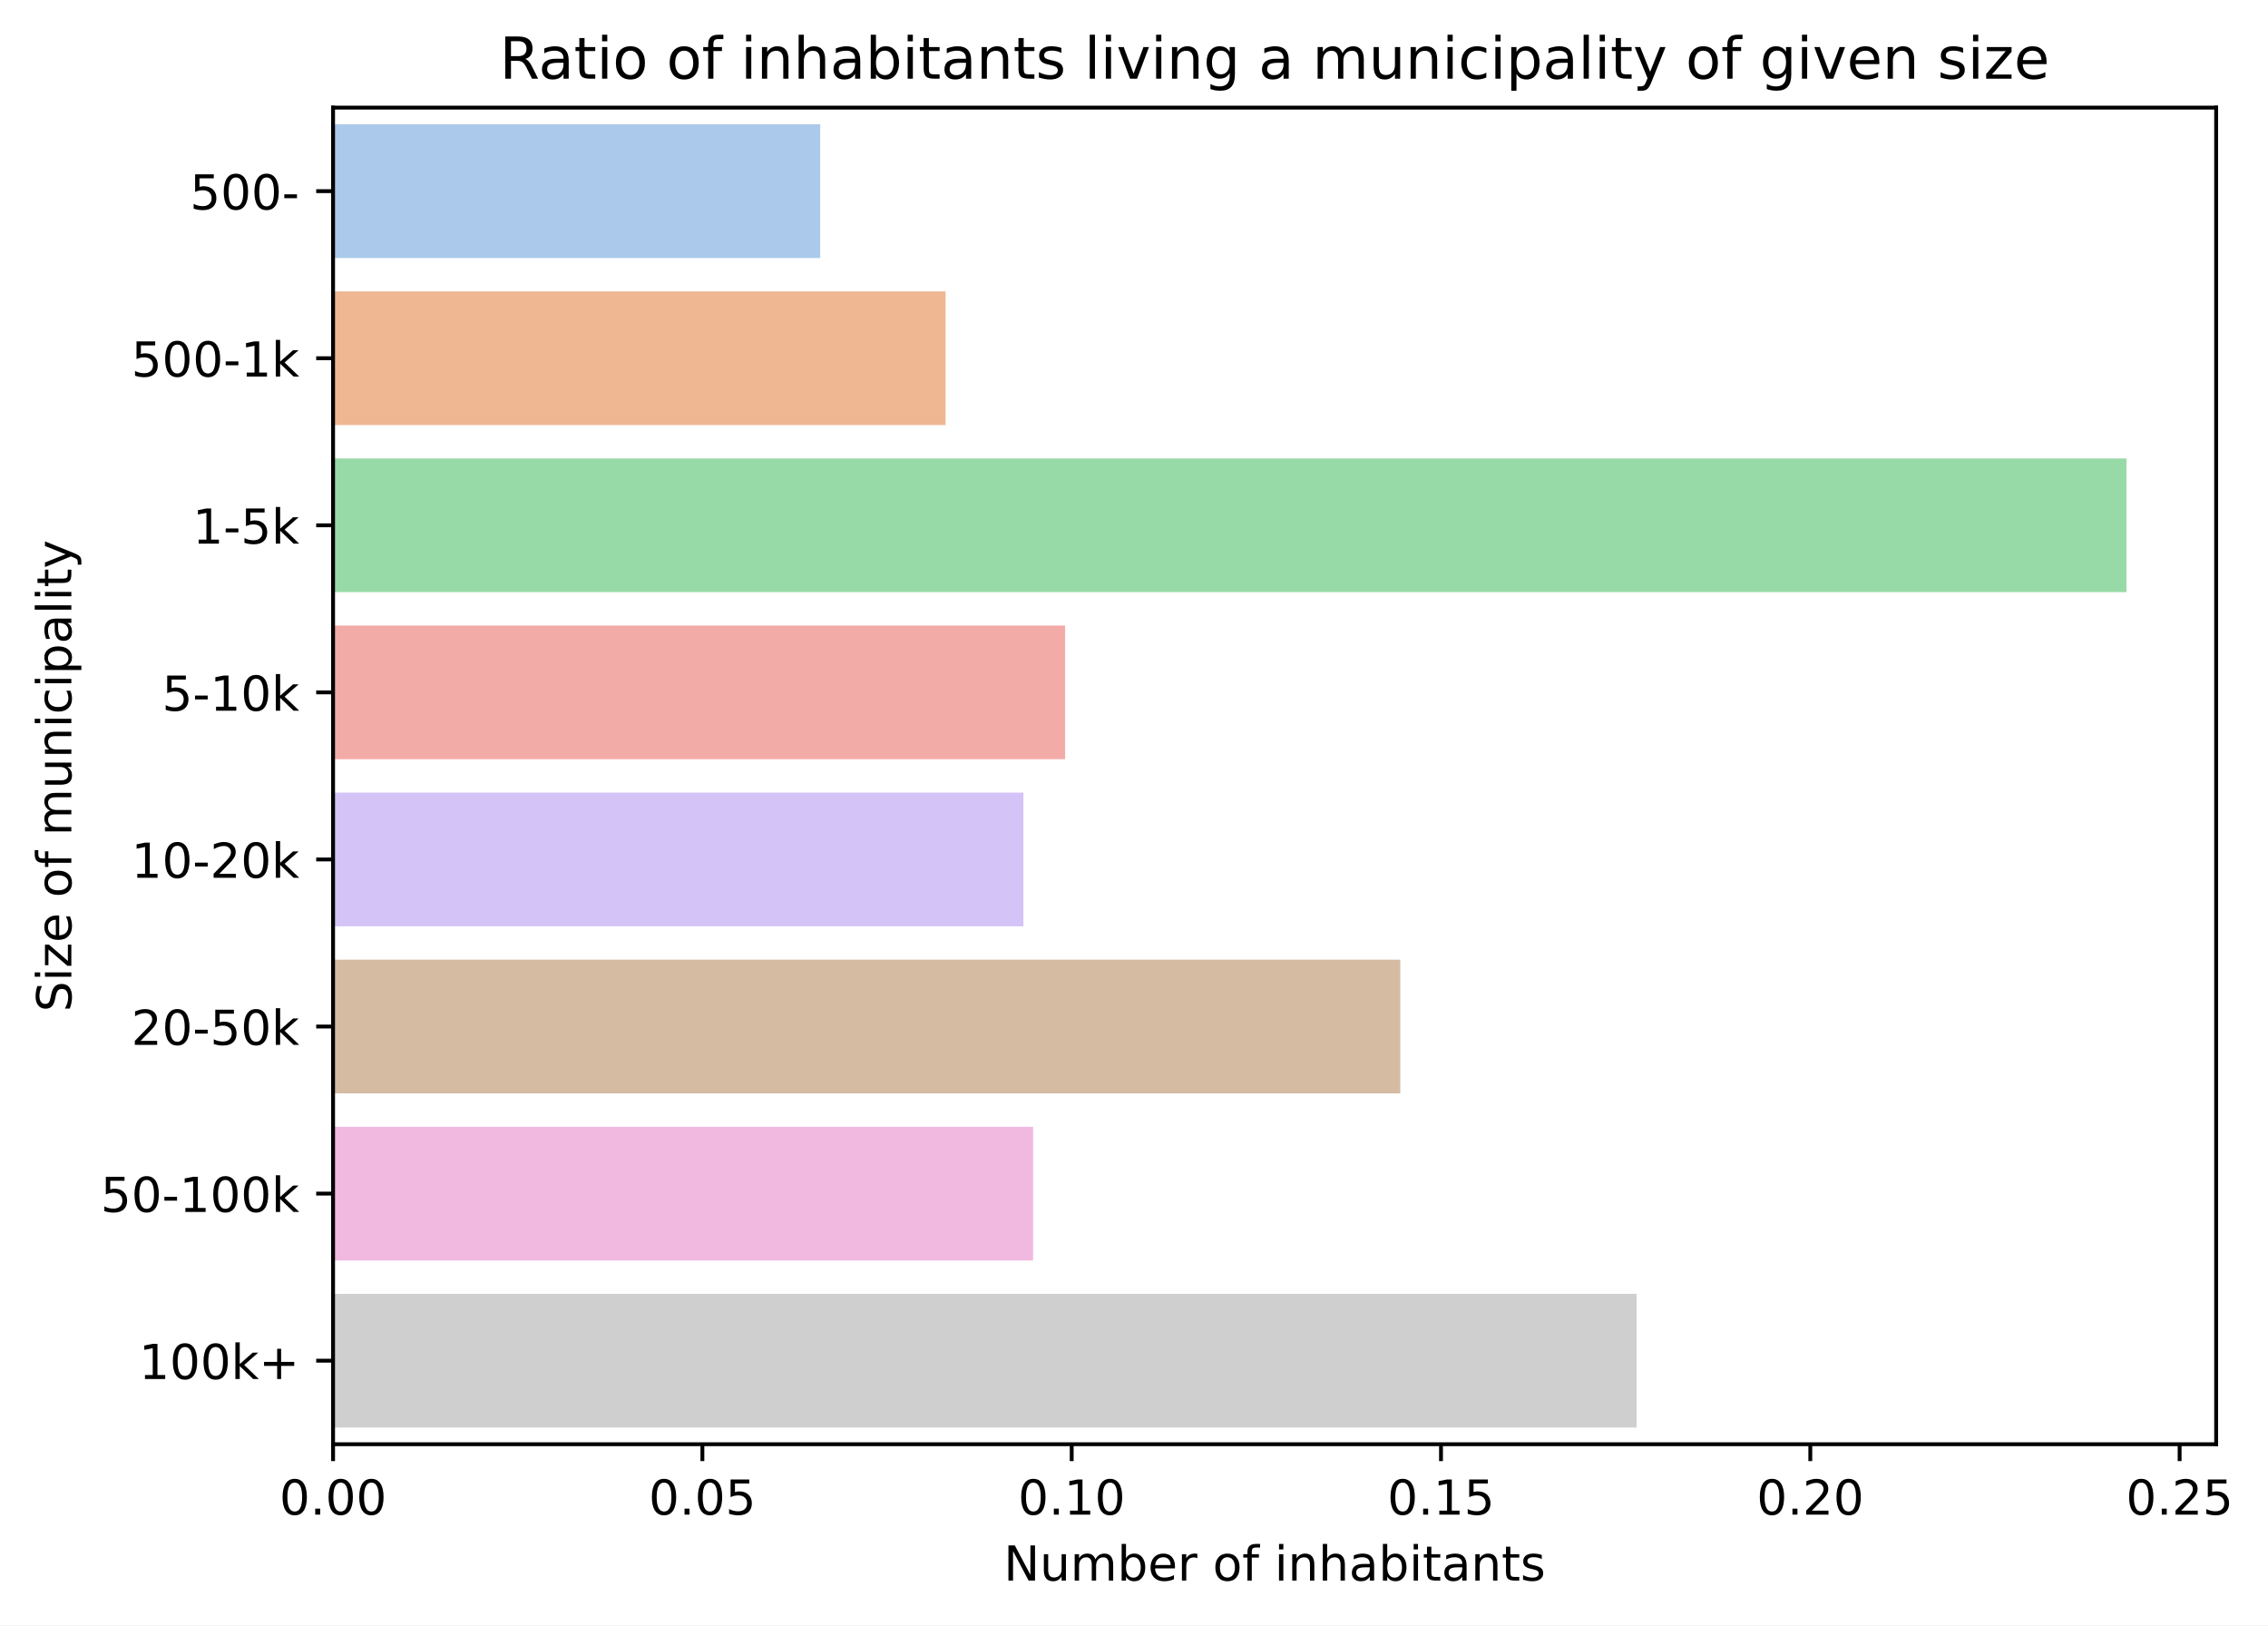
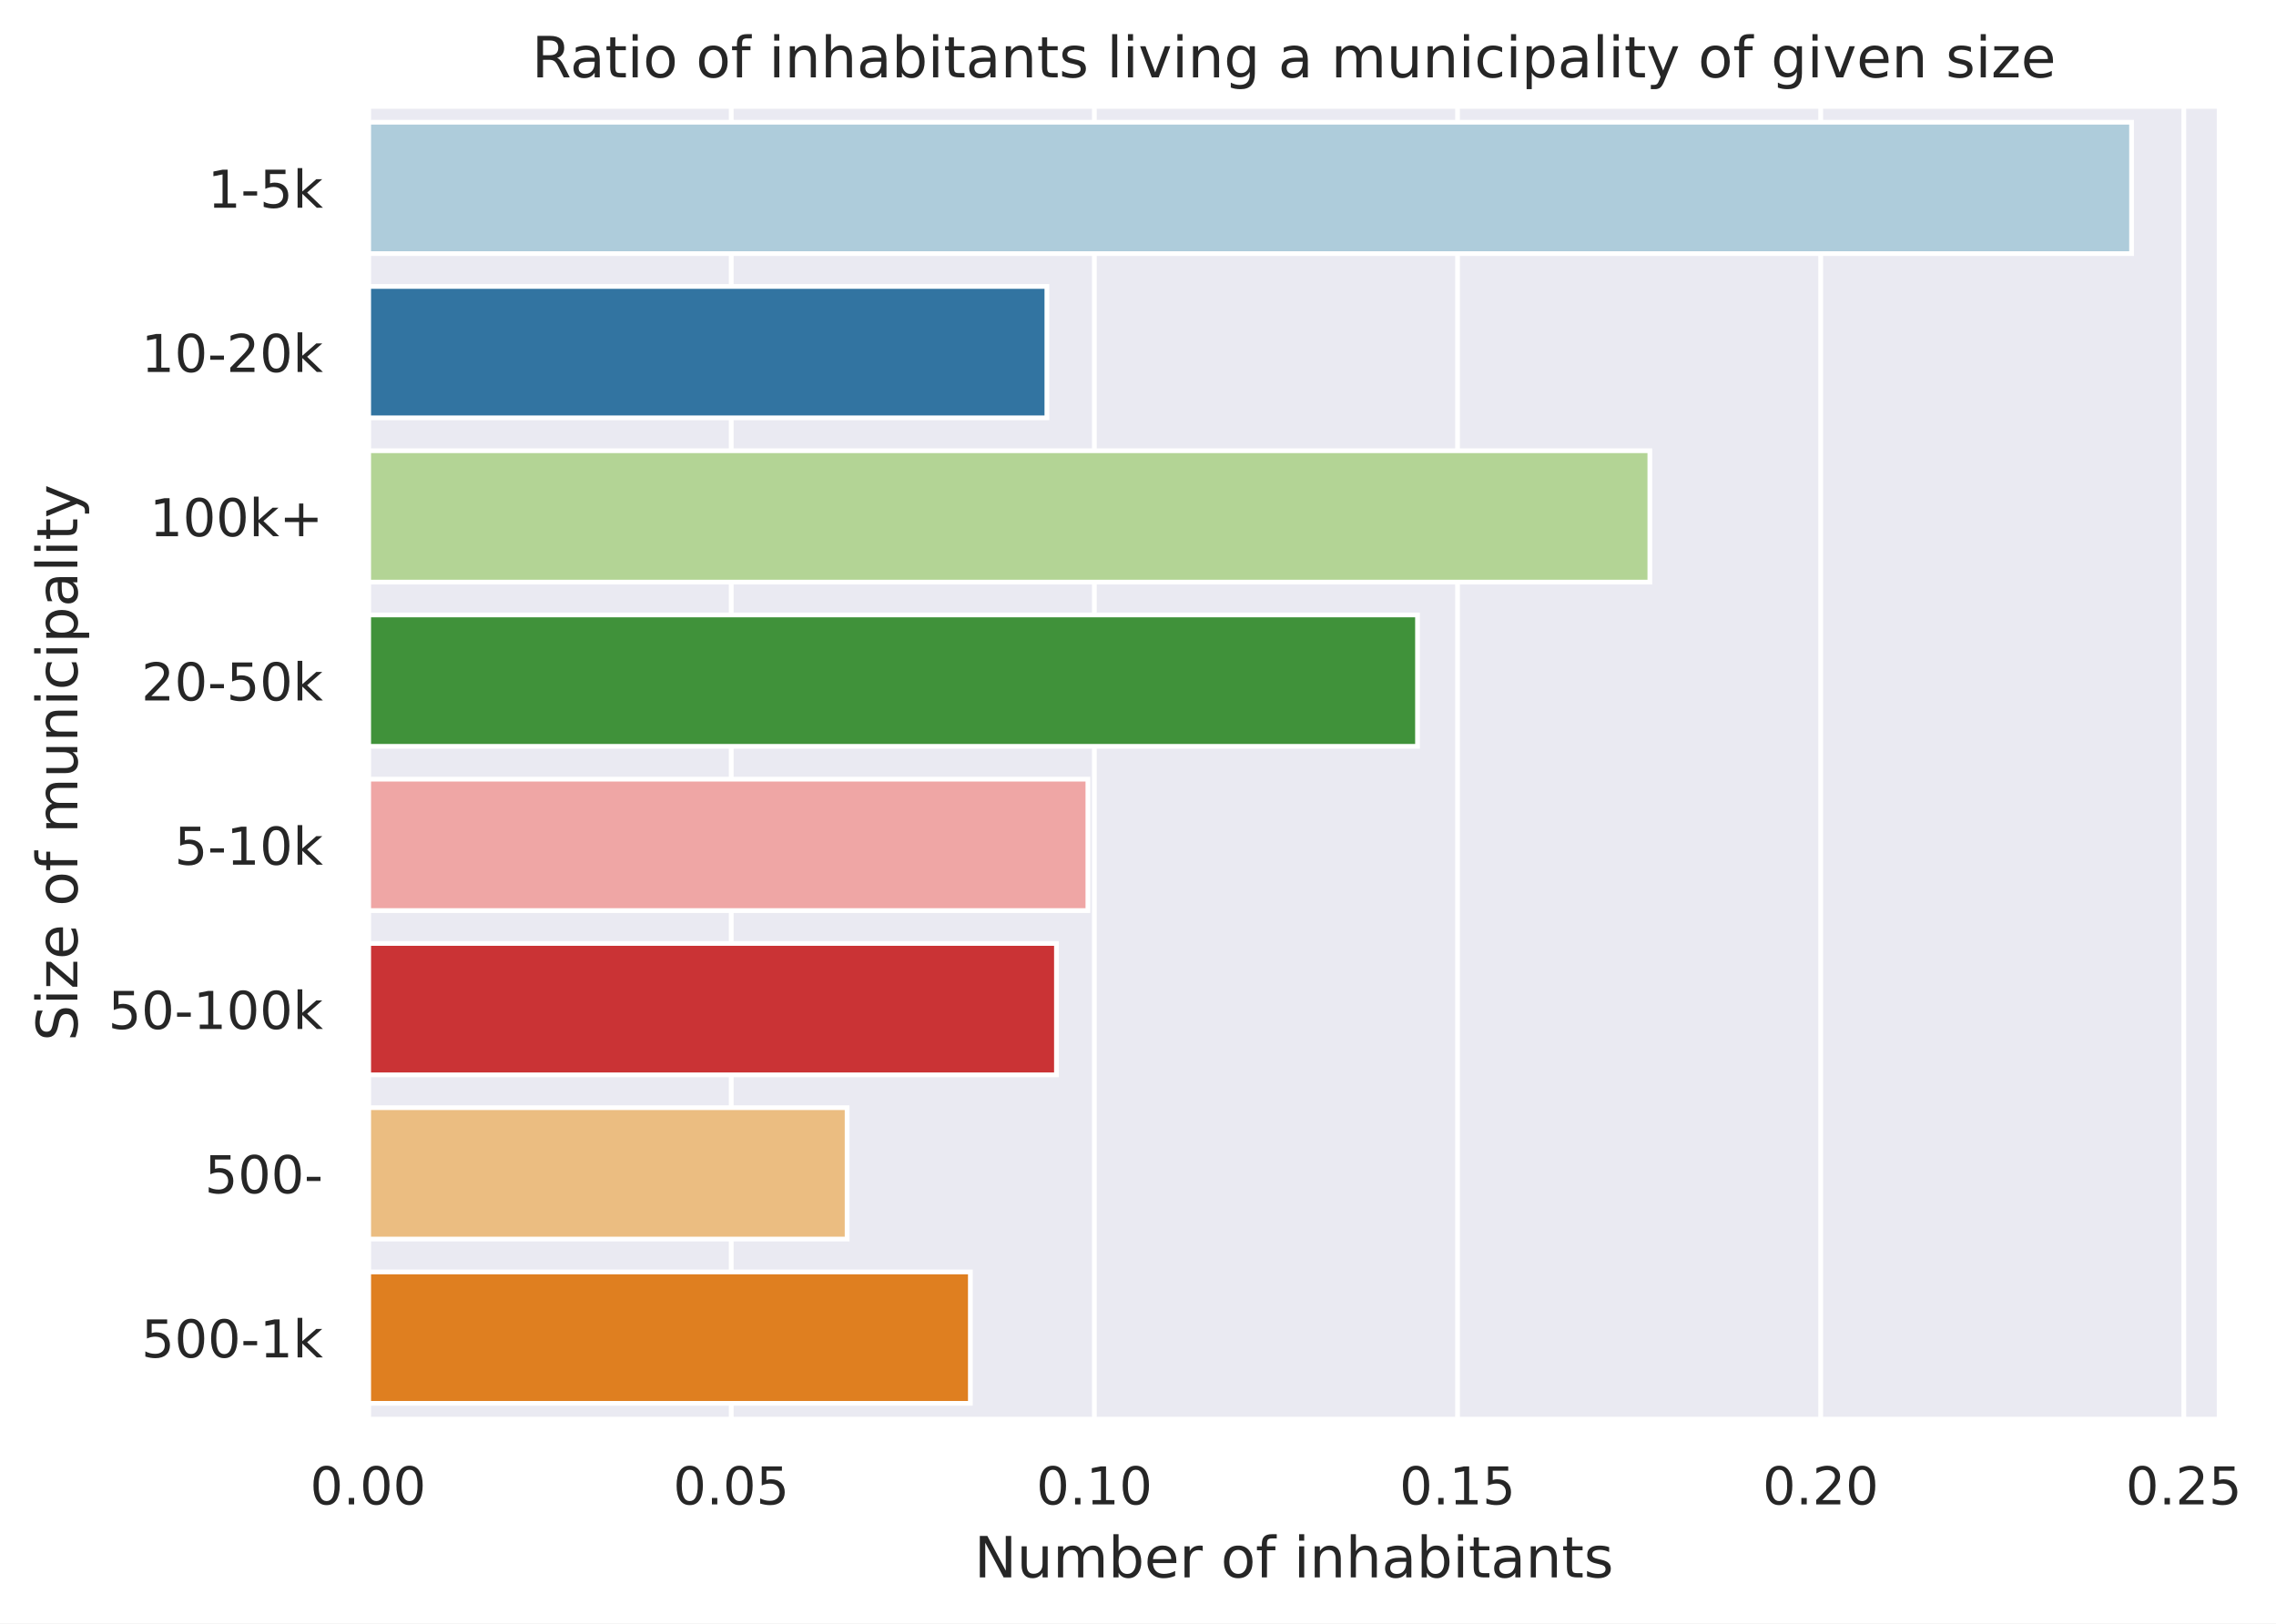
- <svg xmlns="http://www.w3.org/2000/svg" xmlns:xlink="http://www.w3.org/1999/xlink" width="470.445pt" height="337.074pt" viewBox="0 0 470.445 337.074" version="1.1">
+ <svg xmlns="http://www.w3.org/2000/svg" xmlns:xlink="http://www.w3.org/1999/xlink" width="480.115pt" height="342.478pt" viewBox="0 0 480.115 342.478" version="1.1">
  <defs>
    <style type="text/css">*{stroke-linejoin: round; stroke-linecap: butt}</style>
  </defs>
  <g id="figure_1">
    <g id="patch_1">
-       <path d="M 0 337.074  L 470.445 337.074  L 470.445 0  L 0 0  z " style="fill: #ffffff" />
+       <path d="M 0 342.478  L 480.115 342.478  L 480.115 0  L 0 0  z " style="fill: #ffffff" />
    </g>
    <g id="axes_1">
      <g id="patch_2">
-         <path d="M 69.089 299.518  L 459.689 299.518  L 459.689 22.318  L 69.089 22.318  z " style="fill: #ffffff" />
-       </g>
-       <g id="patch_3">
-         <path d="M 69.089 25.783  L 170.138 25.783  L 170.138 53.503  L 69.089 53.503  z " clip-path="url(#pec6d39f256)" style="fill: #abc9ea" />
-       </g>
-       <g id="patch_4">
-         <path d="M 69.089 60.433  L 196.137 60.433  L 196.137 88.153  L 69.089 88.153  z " clip-path="url(#pec6d39f256)" style="fill: #efb792" />
-       </g>
-       <g id="patch_5">
-         <path d="M 69.089 95.083  L 441.089 95.083  L 441.089 122.803  L 69.089 122.803  z " clip-path="url(#pec6d39f256)" style="fill: #98daa7" />
-       </g>
-       <g id="patch_6">
-         <path d="M 69.089 129.733  L 220.932 129.733  L 220.932 157.453  L 69.089 157.453  z " clip-path="url(#pec6d39f256)" style="fill: #f3aba8" />
-       </g>
-       <g id="patch_7">
-         <path d="M 69.089 164.383  L 212.278 164.383  L 212.278 192.103  L 69.089 192.103  z " clip-path="url(#pec6d39f256)" style="fill: #d3c3f7" />
-       </g>
-       <g id="patch_8">
-         <path d="M 69.089 199.033  L 290.462 199.033  L 290.462 226.753  L 69.089 226.753  z " clip-path="url(#pec6d39f256)" style="fill: #d6bba3" />
-       </g>
-       <g id="patch_9">
-         <path d="M 69.089 233.683  L 214.297 233.683  L 214.297 261.403  L 69.089 261.403  z " clip-path="url(#pec6d39f256)" style="fill: #f1b9e0" />
-       </g>
-       <g id="patch_10">
-         <path d="M 69.089 268.333  L 339.473 268.333  L 339.473 296.053  L 69.089 296.053  z " clip-path="url(#pec6d39f256)" style="fill: #cfcfcf" />
+         <path d="M 77.646 299.518  L 468.246 299.518  L 468.246 22.318  L 77.646 22.318  z " style="fill: #eaeaf2" />
      </g>
      <g id="matplotlib.axis_1">
        <g id="xtick_1">
          <g id="line2d_1">
-             <defs>
-               <path id="me63594d6c4" d="M 0 0  L 0 3.5  " style="stroke: #000000; stroke-width: 0.8" />
-             </defs>
-             <g>
-               <use xlink:href="#me63594d6c4" x="69.089" y="299.518" style="stroke: #000000; stroke-width: 0.8" />
-             </g>
+             <path d="M 77.646 299.518  L 77.646 22.318  " clip-path="url(#pcdf3e73964)" style="fill: none; stroke: #ffffff; stroke-linecap: round" />
          </g>
          <g id="text_1">
-             <g transform="translate(57.95625 314.1166)scale(0.1 -0.1)">
+             <g style="fill: #262626" transform="translate(65.39969 317.3764)scale(0.11 -0.11)">
              <defs>
                <path id="DejaVuSans-30" d="M 2034 4250  Q 1547 4250 1301 3770  Q 1056 3291 1056 2328  Q 1056 1369 1301 889  Q 1547 409 2034 409  Q 2525 409 2770 889  Q 3016 1369 3016 2328  Q 3016 3291 2770 3770  Q 2525 4250 2034 4250  z M 2034 4750  Q 2819 4750 3233 4129  Q 3647 3509 3647 2328  Q 3647 1150 3233 529  Q 2819 -91 2034 -91  Q 1250 -91 836 529  Q 422 1150 422 2328  Q 422 3509 836 4129  Q 1250 4750 2034 4750  z " transform="scale(0.015625)" />
                <path id="DejaVuSans-2e" d="M 684 794  L 1344 794  L 1344 0  L 684 0  L 684 794  z " transform="scale(0.015625)" />
              </defs>
              <use xlink:href="#DejaVuSans-30" />
              <use xlink:href="#DejaVuSans-2e" x="63.623" />
              <use xlink:href="#DejaVuSans-30" x="95.41" />
              <use xlink:href="#DejaVuSans-30" x="159.033" />
            </g>
          </g>
        </g>
        <g id="xtick_2">
          <g id="line2d_2">
-             <g>
-               <use xlink:href="#me63594d6c4" x="145.694" y="299.518" style="stroke: #000000; stroke-width: 0.8" />
-             </g>
+             <path d="M 154.25 299.518  L 154.25 22.318  " clip-path="url(#pcdf3e73964)" style="fill: none; stroke: #ffffff; stroke-linecap: round" />
          </g>
          <g id="text_2">
-             <g transform="translate(134.5609 314.1166)scale(0.1 -0.1)">
+             <g style="fill: #262626" transform="translate(142.0044 317.3764)scale(0.11 -0.11)">
              <defs>
                <path id="DejaVuSans-35" d="M 691 4666  L 3169 4666  L 3169 4134  L 1269 4134  L 1269 2991  Q 1406 3038 1543 3061  Q 1681 3084 1819 3084  Q 2600 3084 3056 2656  Q 3513 2228 3513 1497  Q 3513 744 3044 326  Q 2575 -91 1722 -91  Q 1428 -91 1123 -41  Q 819 9 494 109  L 494 744  Q 775 591 1075 516  Q 1375 441 1709 441  Q 2250 441 2565 725  Q 2881 1009 2881 1497  Q 2881 1984 2565 2268  Q 2250 2553 1709 2553  Q 1456 2553 1204 2497  Q 953 2441 691 2322  L 691 4666  z " transform="scale(0.015625)" />
              </defs>
              <use xlink:href="#DejaVuSans-30" />
              <use xlink:href="#DejaVuSans-2e" x="63.623" />
              <use xlink:href="#DejaVuSans-30" x="95.41" />
              <use xlink:href="#DejaVuSans-35" x="159.033" />
            </g>
          </g>
        </g>
        <g id="xtick_3">
          <g id="line2d_3">
-             <g>
-               <use xlink:href="#me63594d6c4" x="222.298" y="299.518" style="stroke: #000000; stroke-width: 0.8" />
-             </g>
+             <path d="M 230.855 299.518  L 230.855 22.318  " clip-path="url(#pcdf3e73964)" style="fill: none; stroke: #ffffff; stroke-linecap: round" />
          </g>
          <g id="text_3">
-             <g transform="translate(211.1656 314.1166)scale(0.1 -0.1)">
+             <g style="fill: #262626" transform="translate(218.6091 317.3764)scale(0.11 -0.11)">
              <defs>
                <path id="DejaVuSans-31" d="M 794 531  L 1825 531  L 1825 4091  L 703 3866  L 703 4441  L 1819 4666  L 2450 4666  L 2450 531  L 3481 531  L 3481 0  L 794 0  L 794 531  z " transform="scale(0.015625)" />
              </defs>
              <use xlink:href="#DejaVuSans-30" />
              <use xlink:href="#DejaVuSans-2e" x="63.623" />
              <use xlink:href="#DejaVuSans-31" x="95.41" />
              <use xlink:href="#DejaVuSans-30" x="159.033" />
            </g>
          </g>
        </g>
        <g id="xtick_4">
          <g id="line2d_4">
-             <g>
-               <use xlink:href="#me63594d6c4" x="298.903" y="299.518" style="stroke: #000000; stroke-width: 0.8" />
-             </g>
+             <path d="M 307.46 299.518  L 307.46 22.318  " clip-path="url(#pcdf3e73964)" style="fill: none; stroke: #ffffff; stroke-linecap: round" />
          </g>
          <g id="text_4">
-             <g transform="translate(287.7703 314.1166)scale(0.1 -0.1)">
+             <g style="fill: #262626" transform="translate(295.2137 317.3764)scale(0.11 -0.11)">
              <use xlink:href="#DejaVuSans-30" />
              <use xlink:href="#DejaVuSans-2e" x="63.623" />
              <use xlink:href="#DejaVuSans-31" x="95.41" />
              <use xlink:href="#DejaVuSans-35" x="159.033" />
            </g>
          </g>
        </g>
        <g id="xtick_5">
          <g id="line2d_5">
-             <g>
-               <use xlink:href="#me63594d6c4" x="375.508" y="299.518" style="stroke: #000000; stroke-width: 0.8" />
-             </g>
+             <path d="M 384.065 299.518  L 384.065 22.318  " clip-path="url(#pcdf3e73964)" style="fill: none; stroke: #ffffff; stroke-linecap: round" />
          </g>
          <g id="text_5">
-             <g transform="translate(364.375 314.1166)scale(0.1 -0.1)">
+             <g style="fill: #262626" transform="translate(371.8184 317.3764)scale(0.11 -0.11)">
              <defs>
                <path id="DejaVuSans-32" d="M 1228 531  L 3431 531  L 3431 0  L 469 0  L 469 531  Q 828 903 1448 1529  Q 2069 2156 2228 2338  Q 2531 2678 2651 2914  Q 2772 3150 2772 3378  Q 2772 3750 2511 3984  Q 2250 4219 1831 4219  Q 1534 4219 1204 4116  Q 875 4013 500 3803  L 500 4441  Q 881 4594 1212 4672  Q 1544 4750 1819 4750  Q 2544 4750 2975 4387  Q 3406 4025 3406 3419  Q 3406 3131 3298 2873  Q 3191 2616 2906 2266  Q 2828 2175 2409 1742  Q 1991 1309 1228 531  z " transform="scale(0.015625)" />
              </defs>
              <use xlink:href="#DejaVuSans-30" />
              <use xlink:href="#DejaVuSans-2e" x="63.623" />
              <use xlink:href="#DejaVuSans-32" x="95.41" />
              <use xlink:href="#DejaVuSans-30" x="159.033" />
            </g>
          </g>
        </g>
        <g id="xtick_6">
          <g id="line2d_6">
-             <g>
-               <use xlink:href="#me63594d6c4" x="452.112" y="299.518" style="stroke: #000000; stroke-width: 0.8" />
-             </g>
+             <path d="M 460.669 299.518  L 460.669 22.318  " clip-path="url(#pcdf3e73964)" style="fill: none; stroke: #ffffff; stroke-linecap: round" />
          </g>
          <g id="text_6">
-             <g transform="translate(440.9797 314.1166)scale(0.1 -0.1)">
+             <g style="fill: #262626" transform="translate(448.4231 317.3764)scale(0.11 -0.11)">
              <use xlink:href="#DejaVuSans-30" />
              <use xlink:href="#DejaVuSans-2e" x="63.623" />
              <use xlink:href="#DejaVuSans-32" x="95.41" />
              <use xlink:href="#DejaVuSans-35" x="159.033" />
            </g>
          </g>
        </g>
        <g id="text_7">
-           <g transform="translate(208.1937 327.7947)scale(0.1 -0.1)">
+           <g style="fill: #262626" transform="translate(205.5114 332.7822)scale(0.12 -0.12)">
            <defs>
              <path id="DejaVuSans-4e" d="M 628 4666  L 1478 4666  L 3547 763  L 3547 4666  L 4159 4666  L 4159 0  L 3309 0  L 1241 3903  L 1241 0  L 628 0  L 628 4666  z " transform="scale(0.015625)" />
              <path id="DejaVuSans-75" d="M 544 1381  L 544 3500  L 1119 3500  L 1119 1403  Q 1119 906 1312 657  Q 1506 409 1894 409  Q 2359 409 2629 706  Q 2900 1003 2900 1516  L 2900 3500  L 3475 3500  L 3475 0  L 2900 0  L 2900 538  Q 2691 219 2414 64  Q 2138 -91 1772 -91  Q 1169 -91 856 284  Q 544 659 544 1381  z M 1991 3584  L 1991 3584  z " transform="scale(0.015625)" />
              <path id="DejaVuSans-6d" d="M 3328 2828  Q 3544 3216 3844 3400  Q 4144 3584 4550 3584  Q 5097 3584 5394 3201  Q 5691 2819 5691 2113  L 5691 0  L 5113 0  L 5113 2094  Q 5113 2597 4934 2840  Q 4756 3084 4391 3084  Q 3944 3084 3684 2787  Q 3425 2491 3425 1978  L 3425 0  L 2847 0  L 2847 2094  Q 2847 2600 2669 2842  Q 2491 3084 2119 3084  Q 1678 3084 1418 2786  Q 1159 2488 1159 1978  L 1159 0  L 581 0  L 581 3500  L 1159 3500  L 1159 2956  Q 1356 3278 1631 3431  Q 1906 3584 2284 3584  Q 2666 3584 2933 3390  Q 3200 3197 3328 2828  z " transform="scale(0.015625)" />
              <path id="DejaVuSans-62" d="M 3116 1747  Q 3116 2381 2855 2742  Q 2594 3103 2138 3103  Q 1681 3103 1420 2742  Q 1159 2381 1159 1747  Q 1159 1113 1420 752  Q 1681 391 2138 391  Q 2594 391 2855 752  Q 3116 1113 3116 1747  z M 1159 2969  Q 1341 3281 1617 3432  Q 1894 3584 2278 3584  Q 2916 3584 3314 3078  Q 3713 2572 3713 1747  Q 3713 922 3314 415  Q 2916 -91 2278 -91  Q 1894 -91 1617 61  Q 1341 213 1159 525  L 1159 0  L 581 0  L 581 4863  L 1159 4863  L 1159 2969  z " transform="scale(0.015625)" />
              <path id="DejaVuSans-65" d="M 3597 1894  L 3597 1613  L 953 1613  Q 991 1019 1311 708  Q 1631 397 2203 397  Q 2534 397 2845 478  Q 3156 559 3463 722  L 3463 178  Q 3153 47 2828 -22  Q 2503 -91 2169 -91  Q 1331 -91 842 396  Q 353 884 353 1716  Q 353 2575 817 3079  Q 1281 3584 2069 3584  Q 2775 3584 3186 3129  Q 3597 2675 3597 1894  z M 3022 2063  Q 3016 2534 2758 2815  Q 2500 3097 2075 3097  Q 1594 3097 1305 2825  Q 1016 2553 972 2059  L 3022 2063  z " transform="scale(0.015625)" />
              <path id="DejaVuSans-72" d="M 2631 2963  Q 2534 3019 2420 3045  Q 2306 3072 2169 3072  Q 1681 3072 1420 2755  Q 1159 2438 1159 1844  L 1159 0  L 581 0  L 581 3500  L 1159 3500  L 1159 2956  Q 1341 3275 1631 3429  Q 1922 3584 2338 3584  Q 2397 3584 2469 3576  Q 2541 3569 2628 3553  L 2631 2963  z " transform="scale(0.015625)" />
              <path id="DejaVuSans-20" transform="scale(0.015625)" />
              <path id="DejaVuSans-6f" d="M 1959 3097  Q 1497 3097 1228 2736  Q 959 2375 959 1747  Q 959 1119 1226 758  Q 1494 397 1959 397  Q 2419 397 2687 759  Q 2956 1122 2956 1747  Q 2956 2369 2687 2733  Q 2419 3097 1959 3097  z M 1959 3584  Q 2709 3584 3137 3096  Q 3566 2609 3566 1747  Q 3566 888 3137 398  Q 2709 -91 1959 -91  Q 1206 -91 779 398  Q 353 888 353 1747  Q 353 2609 779 3096  Q 1206 3584 1959 3584  z " transform="scale(0.015625)" />
              <path id="DejaVuSans-66" d="M 2375 4863  L 2375 4384  L 1825 4384  Q 1516 4384 1395 4259  Q 1275 4134 1275 3809  L 1275 3500  L 2222 3500  L 2222 3053  L 1275 3053  L 1275 0  L 697 0  L 697 3053  L 147 3053  L 147 3500  L 697 3500  L 697 3744  Q 697 4328 969 4595  Q 1241 4863 1831 4863  L 2375 4863  z " transform="scale(0.015625)" />
              <path id="DejaVuSans-69" d="M 603 3500  L 1178 3500  L 1178 0  L 603 0  L 603 3500  z M 603 4863  L 1178 4863  L 1178 4134  L 603 4134  L 603 4863  z " transform="scale(0.015625)" />
              <path id="DejaVuSans-6e" d="M 3513 2113  L 3513 0  L 2938 0  L 2938 2094  Q 2938 2591 2744 2837  Q 2550 3084 2163 3084  Q 1697 3084 1428 2787  Q 1159 2491 1159 1978  L 1159 0  L 581 0  L 581 3500  L 1159 3500  L 1159 2956  Q 1366 3272 1645 3428  Q 1925 3584 2291 3584  Q 2894 3584 3203 3211  Q 3513 2838 3513 2113  z " transform="scale(0.015625)" />
              <path id="DejaVuSans-68" d="M 3513 2113  L 3513 0  L 2938 0  L 2938 2094  Q 2938 2591 2744 2837  Q 2550 3084 2163 3084  Q 1697 3084 1428 2787  Q 1159 2491 1159 1978  L 1159 0  L 581 0  L 581 4863  L 1159 4863  L 1159 2956  Q 1366 3272 1645 3428  Q 1925 3584 2291 3584  Q 2894 3584 3203 3211  Q 3513 2838 3513 2113  z " transform="scale(0.015625)" />
              <path id="DejaVuSans-61" d="M 2194 1759  Q 1497 1759 1228 1600  Q 959 1441 959 1056  Q 959 750 1161 570  Q 1363 391 1709 391  Q 2188 391 2477 730  Q 2766 1069 2766 1631  L 2766 1759  L 2194 1759  z M 3341 1997  L 3341 0  L 2766 0  L 2766 531  Q 2569 213 2275 61  Q 1981 -91 1556 -91  Q 1019 -91 701 211  Q 384 513 384 1019  Q 384 1609 779 1909  Q 1175 2209 1959 2209  L 2766 2209  L 2766 2266  Q 2766 2663 2505 2880  Q 2244 3097 1772 3097  Q 1472 3097 1187 3025  Q 903 2953 641 2809  L 641 3341  Q 956 3463 1253 3523  Q 1550 3584 1831 3584  Q 2591 3584 2966 3190  Q 3341 2797 3341 1997  z " transform="scale(0.015625)" />
              <path id="DejaVuSans-74" d="M 1172 4494  L 1172 3500  L 2356 3500  L 2356 3053  L 1172 3053  L 1172 1153  Q 1172 725 1289 603  Q 1406 481 1766 481  L 2356 481  L 2356 0  L 1766 0  Q 1100 0 847 248  Q 594 497 594 1153  L 594 3053  L 172 3053  L 172 3500  L 594 3500  L 594 4494  L 1172 4494  z " transform="scale(0.015625)" />
              <path id="DejaVuSans-73" d="M 2834 3397  L 2834 2853  Q 2591 2978 2328 3040  Q 2066 3103 1784 3103  Q 1356 3103 1142 2972  Q 928 2841 928 2578  Q 928 2378 1081 2264  Q 1234 2150 1697 2047  L 1894 2003  Q 2506 1872 2764 1633  Q 3022 1394 3022 966  Q 3022 478 2636 193  Q 2250 -91 1575 -91  Q 1294 -91 989 -36  Q 684 19 347 128  L 347 722  Q 666 556 975 473  Q 1284 391 1588 391  Q 1994 391 2212 530  Q 2431 669 2431 922  Q 2431 1156 2273 1281  Q 2116 1406 1581 1522  L 1381 1569  Q 847 1681 609 1914  Q 372 2147 372 2553  Q 372 3047 722 3315  Q 1072 3584 1716 3584  Q 2034 3584 2315 3537  Q 2597 3491 2834 3397  z " transform="scale(0.015625)" />
            </defs>
            <use xlink:href="#DejaVuSans-4e" />
            <use xlink:href="#DejaVuSans-75" x="74.805" />
            <use xlink:href="#DejaVuSans-6d" x="138.184" />
            <use xlink:href="#DejaVuSans-62" x="235.596" />
            <use xlink:href="#DejaVuSans-65" x="299.072" />
            <use xlink:href="#DejaVuSans-72" x="360.596" />
            <use xlink:href="#DejaVuSans-20" x="401.709" />
            <use xlink:href="#DejaVuSans-6f" x="433.496" />
            <use xlink:href="#DejaVuSans-66" x="494.678" />
            <use xlink:href="#DejaVuSans-20" x="529.883" />
            <use xlink:href="#DejaVuSans-69" x="561.67" />
            <use xlink:href="#DejaVuSans-6e" x="589.453" />
            <use xlink:href="#DejaVuSans-68" x="652.832" />
            <use xlink:href="#DejaVuSans-61" x="716.211" />
            <use xlink:href="#DejaVuSans-62" x="777.49" />
            <use xlink:href="#DejaVuSans-69" x="840.967" />
            <use xlink:href="#DejaVuSans-74" x="868.75" />
            <use xlink:href="#DejaVuSans-61" x="907.959" />
            <use xlink:href="#DejaVuSans-6e" x="969.238" />
            <use xlink:href="#DejaVuSans-74" x="1032.617" />
            <use xlink:href="#DejaVuSans-73" x="1071.826" />
          </g>
        </g>
      </g>
      <g id="matplotlib.axis_2">
        <g id="ytick_1">
-           <g id="line2d_7">
-             <defs>
-               <path id="m52d1ea766a" d="M 0 0  L -3.5 0  " style="stroke: #000000; stroke-width: 0.8" />
-             </defs>
-             <g>
-               <use xlink:href="#m52d1ea766a" x="69.089" y="39.643" style="stroke: #000000; stroke-width: 0.8" />
-             </g>
-           </g>
          <g id="text_8">
-             <g transform="translate(39.39375 43.44234)scale(0.1 -0.1)">
+             <g style="fill: #262626" transform="translate(43.81 43.82227)scale(0.11 -0.11)">
              <defs>
                <path id="DejaVuSans-2d" d="M 313 2009  L 1997 2009  L 1997 1497  L 313 1497  L 313 2009  z " transform="scale(0.015625)" />
-               </defs>
-               <use xlink:href="#DejaVuSans-35" />
-               <use xlink:href="#DejaVuSans-30" x="63.623" />
-               <use xlink:href="#DejaVuSans-30" x="127.246" />
-               <use xlink:href="#DejaVuSans-2d" x="190.869" />
-             </g>
-           </g>
-         </g>
-         <g id="ytick_2">
-           <g id="line2d_8">
-             <g>
-               <use xlink:href="#m52d1ea766a" x="69.089" y="74.293" style="stroke: #000000; stroke-width: 0.8" />
-             </g>
-           </g>
-           <g id="text_9">
-             <g transform="translate(27.24063 78.09234)scale(0.1 -0.1)">
-               <defs>
                <path id="DejaVuSans-6b" d="M 581 4863  L 1159 4863  L 1159 1991  L 2875 3500  L 3609 3500  L 1753 1863  L 3688 0  L 2938 0  L 1159 1709  L 1159 0  L 581 0  L 581 4863  z " transform="scale(0.015625)" />
              </defs>
-               <use xlink:href="#DejaVuSans-35" />
-               <use xlink:href="#DejaVuSans-30" x="63.623" />
-               <use xlink:href="#DejaVuSans-30" x="127.246" />
-               <use xlink:href="#DejaVuSans-2d" x="190.869" />
-               <use xlink:href="#DejaVuSans-31" x="226.953" />
-               <use xlink:href="#DejaVuSans-6b" x="290.576" />
-             </g>
-           </g>
-         </g>
-         <g id="ytick_3">
-           <g id="line2d_9">
-             <g>
-               <use xlink:href="#m52d1ea766a" x="69.089" y="108.943" style="stroke: #000000; stroke-width: 0.8" />
-             </g>
-           </g>
-           <g id="text_10">
-             <g transform="translate(39.96563 112.7423)scale(0.1 -0.1)">
              <use xlink:href="#DejaVuSans-31" />
              <use xlink:href="#DejaVuSans-2d" x="63.623" />
              <use xlink:href="#DejaVuSans-35" x="99.707" />
              <use xlink:href="#DejaVuSans-6b" x="163.33" />
            </g>
          </g>
        </g>
+         <g id="ytick_2">
+           <g id="text_9">
+             <g style="fill: #262626" transform="translate(29.8125 78.47227)scale(0.11 -0.11)">
+               <use xlink:href="#DejaVuSans-31" />
+               <use xlink:href="#DejaVuSans-30" x="63.623" />
+               <use xlink:href="#DejaVuSans-2d" x="127.246" />
+               <use xlink:href="#DejaVuSans-32" x="163.33" />
+               <use xlink:href="#DejaVuSans-30" x="226.953" />
+               <use xlink:href="#DejaVuSans-6b" x="290.576" />
+             </g>
+           </g>
+         </g>
+         <g id="ytick_3">
+           <g id="text_10">
+             <g style="fill: #262626" transform="translate(31.56219 113.1223)scale(0.11 -0.11)">
+               <defs>
+                 <path id="DejaVuSans-2b" d="M 2944 4013  L 2944 2272  L 4684 2272  L 4684 1741  L 2944 1741  L 2944 0  L 2419 0  L 2419 1741  L 678 1741  L 678 2272  L 2419 2272  L 2419 4013  L 2944 4013  z " transform="scale(0.015625)" />
+               </defs>
+               <use xlink:href="#DejaVuSans-31" />
+               <use xlink:href="#DejaVuSans-30" x="63.623" />
+               <use xlink:href="#DejaVuSans-30" x="127.246" />
+               <use xlink:href="#DejaVuSans-6b" x="190.869" />
+               <use xlink:href="#DejaVuSans-2b" x="248.779" />
+             </g>
+           </g>
+         </g>
        <g id="ytick_4">
-           <g id="line2d_10">
-             <g>
-               <use xlink:href="#m52d1ea766a" x="69.089" y="143.593" style="stroke: #000000; stroke-width: 0.8" />
-             </g>
-           </g>
          <g id="text_11">
-             <g transform="translate(33.60312 147.3923)scale(0.1 -0.1)">
+             <g style="fill: #262626" transform="translate(29.8125 147.7723)scale(0.11 -0.11)">
+               <use xlink:href="#DejaVuSans-32" />
+               <use xlink:href="#DejaVuSans-30" x="63.623" />
+               <use xlink:href="#DejaVuSans-2d" x="127.246" />
+               <use xlink:href="#DejaVuSans-35" x="163.33" />
+               <use xlink:href="#DejaVuSans-30" x="226.953" />
+               <use xlink:href="#DejaVuSans-6b" x="290.576" />
+             </g>
+           </g>
+         </g>
+         <g id="ytick_5">
+           <g id="text_12">
+             <g style="fill: #262626" transform="translate(36.81125 182.4223)scale(0.11 -0.11)">
              <use xlink:href="#DejaVuSans-35" />
              <use xlink:href="#DejaVuSans-2d" x="63.623" />
              <use xlink:href="#DejaVuSans-31" x="99.707" />
              <use xlink:href="#DejaVuSans-30" x="163.33" />
              <use xlink:href="#DejaVuSans-6b" x="226.953" />
            </g>
          </g>
        </g>
-         <g id="ytick_5">
-           <g id="line2d_11">
-             <g>
-               <use xlink:href="#m52d1ea766a" x="69.089" y="178.243" style="stroke: #000000; stroke-width: 0.8" />
-             </g>
-           </g>
-           <g id="text_12">
-             <g transform="translate(27.24063 182.0423)scale(0.1 -0.1)">
-               <use xlink:href="#DejaVuSans-31" />
-               <use xlink:href="#DejaVuSans-30" x="63.623" />
-               <use xlink:href="#DejaVuSans-2d" x="127.246" />
-               <use xlink:href="#DejaVuSans-32" x="163.33" />
-               <use xlink:href="#DejaVuSans-30" x="226.953" />
-               <use xlink:href="#DejaVuSans-6b" x="290.576" />
-             </g>
-           </g>
-         </g>
        <g id="ytick_6">
-           <g id="line2d_12">
-             <g>
-               <use xlink:href="#m52d1ea766a" x="69.089" y="212.893" style="stroke: #000000; stroke-width: 0.8" />
-             </g>
-           </g>
          <g id="text_13">
-             <g transform="translate(27.24063 216.6923)scale(0.1 -0.1)">
-               <use xlink:href="#DejaVuSans-32" />
-               <use xlink:href="#DejaVuSans-30" x="63.623" />
-               <use xlink:href="#DejaVuSans-2d" x="127.246" />
-               <use xlink:href="#DejaVuSans-35" x="163.33" />
-               <use xlink:href="#DejaVuSans-30" x="226.953" />
-               <use xlink:href="#DejaVuSans-6b" x="290.576" />
-             </g>
-           </g>
-         </g>
-         <g id="ytick_7">
-           <g id="line2d_13">
-             <g>
-               <use xlink:href="#m52d1ea766a" x="69.089" y="247.543" style="stroke: #000000; stroke-width: 0.8" />
-             </g>
-           </g>
-           <g id="text_14">
-             <g transform="translate(20.87813 251.3423)scale(0.1 -0.1)">
+             <g style="fill: #262626" transform="translate(22.81375 217.0723)scale(0.11 -0.11)">
              <use xlink:href="#DejaVuSans-35" />
              <use xlink:href="#DejaVuSans-30" x="63.623" />
              <use xlink:href="#DejaVuSans-2d" x="127.246" />
              <use xlink:href="#DejaVuSans-31" x="163.33" />
              <use xlink:href="#DejaVuSans-30" x="226.953" />
              <use xlink:href="#DejaVuSans-30" x="290.576" />
              <use xlink:href="#DejaVuSans-6b" x="354.199" />
            </g>
          </g>
        </g>
+         <g id="ytick_7">
+           <g id="text_14">
+             <g style="fill: #262626" transform="translate(43.18094 251.7223)scale(0.11 -0.11)">
+               <use xlink:href="#DejaVuSans-35" />
+               <use xlink:href="#DejaVuSans-30" x="63.623" />
+               <use xlink:href="#DejaVuSans-30" x="127.246" />
+               <use xlink:href="#DejaVuSans-2d" x="190.869" />
+             </g>
+           </g>
+         </g>
        <g id="ytick_8">
-           <g id="line2d_14">
-             <g>
-               <use xlink:href="#m52d1ea766a" x="69.089" y="282.193" style="stroke: #000000; stroke-width: 0.8" />
-             </g>
-           </g>
          <g id="text_15">
-             <g transform="translate(28.83125 285.9923)scale(0.1 -0.1)">
-               <defs>
-                 <path id="DejaVuSans-2b" d="M 2944 4013  L 2944 2272  L 4684 2272  L 4684 1741  L 2944 1741  L 2944 0  L 2419 0  L 2419 1741  L 678 1741  L 678 2272  L 2419 2272  L 2419 4013  L 2944 4013  z " transform="scale(0.015625)" />
-               </defs>
-               <use xlink:href="#DejaVuSans-31" />
+             <g style="fill: #262626" transform="translate(29.8125 286.3723)scale(0.11 -0.11)">
+               <use xlink:href="#DejaVuSans-35" />
              <use xlink:href="#DejaVuSans-30" x="63.623" />
              <use xlink:href="#DejaVuSans-30" x="127.246" />
-               <use xlink:href="#DejaVuSans-6b" x="190.869" />
-               <use xlink:href="#DejaVuSans-2b" x="248.779" />
+               <use xlink:href="#DejaVuSans-2d" x="190.869" />
+               <use xlink:href="#DejaVuSans-31" x="226.953" />
+               <use xlink:href="#DejaVuSans-6b" x="290.576" />
            </g>
          </g>
        </g>
        <g id="text_16">
-           <g transform="translate(14.79844 209.8509)rotate(-90)scale(0.1 -0.1)">
+           <g style="fill: #262626" transform="translate(16.31812 219.6375)rotate(-90)scale(0.12 -0.12)">
            <defs>
              <path id="DejaVuSans-53" d="M 3425 4513  L 3425 3897  Q 3066 4069 2747 4153  Q 2428 4238 2131 4238  Q 1616 4238 1336 4038  Q 1056 3838 1056 3469  Q 1056 3159 1242 3001  Q 1428 2844 1947 2747  L 2328 2669  Q 3034 2534 3370 2195  Q 3706 1856 3706 1288  Q 3706 609 3251 259  Q 2797 -91 1919 -91  Q 1588 -91 1214 -16  Q 841 59 441 206  L 441 856  Q 825 641 1194 531  Q 1563 422 1919 422  Q 2459 422 2753 634  Q 3047 847 3047 1241  Q 3047 1584 2836 1778  Q 2625 1972 2144 2069  L 1759 2144  Q 1053 2284 737 2584  Q 422 2884 422 3419  Q 422 4038 858 4394  Q 1294 4750 2059 4750  Q 2388 4750 2728 4690  Q 3069 4631 3425 4513  z " transform="scale(0.015625)" />
              <path id="DejaVuSans-7a" d="M 353 3500  L 3084 3500  L 3084 2975  L 922 459  L 3084 459  L 3084 0  L 275 0  L 275 525  L 2438 3041  L 353 3041  L 353 3500  z " transform="scale(0.015625)" />
              <path id="DejaVuSans-63" d="M 3122 3366  L 3122 2828  Q 2878 2963 2633 3030  Q 2388 3097 2138 3097  Q 1578 3097 1268 2742  Q 959 2388 959 1747  Q 959 1106 1268 751  Q 1578 397 2138 397  Q 2388 397 2633 464  Q 2878 531 3122 666  L 3122 134  Q 2881 22 2623 -34  Q 2366 -91 2075 -91  Q 1284 -91 818 406  Q 353 903 353 1747  Q 353 2603 823 3093  Q 1294 3584 2113 3584  Q 2378 3584 2631 3529  Q 2884 3475 3122 3366  z " transform="scale(0.015625)" />
              <path id="DejaVuSans-70" d="M 1159 525  L 1159 -1331  L 581 -1331  L 581 3500  L 1159 3500  L 1159 2969  Q 1341 3281 1617 3432  Q 1894 3584 2278 3584  Q 2916 3584 3314 3078  Q 3713 2572 3713 1747  Q 3713 922 3314 415  Q 2916 -91 2278 -91  Q 1894 -91 1617 61  Q 1341 213 1159 525  z M 3116 1747  Q 3116 2381 2855 2742  Q 2594 3103 2138 3103  Q 1681 3103 1420 2742  Q 1159 2381 1159 1747  Q 1159 1113 1420 752  Q 1681 391 2138 391  Q 2594 391 2855 752  Q 3116 1113 3116 1747  z " transform="scale(0.015625)" />
              <path id="DejaVuSans-6c" d="M 603 4863  L 1178 4863  L 1178 0  L 603 0  L 603 4863  z " transform="scale(0.015625)" />
              <path id="DejaVuSans-79" d="M 2059 -325  Q 1816 -950 1584 -1140  Q 1353 -1331 966 -1331  L 506 -1331  L 506 -850  L 844 -850  Q 1081 -850 1212 -737  Q 1344 -625 1503 -206  L 1606 56  L 191 3500  L 800 3500  L 1894 763  L 2988 3500  L 3597 3500  L 2059 -325  z " transform="scale(0.015625)" />
            </defs>
            <use xlink:href="#DejaVuSans-53" />
            <use xlink:href="#DejaVuSans-69" x="63.477" />
            <use xlink:href="#DejaVuSans-7a" x="91.26" />
            <use xlink:href="#DejaVuSans-65" x="143.75" />
            <use xlink:href="#DejaVuSans-20" x="205.273" />
            <use xlink:href="#DejaVuSans-6f" x="237.061" />
            <use xlink:href="#DejaVuSans-66" x="298.242" />
            <use xlink:href="#DejaVuSans-20" x="333.447" />
            <use xlink:href="#DejaVuSans-6d" x="365.234" />
            <use xlink:href="#DejaVuSans-75" x="462.646" />
            <use xlink:href="#DejaVuSans-6e" x="526.025" />
            <use xlink:href="#DejaVuSans-69" x="589.404" />
            <use xlink:href="#DejaVuSans-63" x="617.188" />
            <use xlink:href="#DejaVuSans-69" x="672.168" />
            <use xlink:href="#DejaVuSans-70" x="699.951" />
            <use xlink:href="#DejaVuSans-61" x="763.428" />
            <use xlink:href="#DejaVuSans-6c" x="824.707" />
            <use xlink:href="#DejaVuSans-69" x="852.49" />
            <use xlink:href="#DejaVuSans-74" x="880.273" />
            <use xlink:href="#DejaVuSans-79" x="919.482" />
          </g>
        </g>
      </g>
-       <g id="line2d_15">
-         <path clip-path="url(#pec6d39f256)" style="fill: none; stroke: #424242; stroke-width: 2.7; stroke-linecap: square" />
-       </g>
-       <g id="line2d_16">
-         <path clip-path="url(#pec6d39f256)" style="fill: none; stroke: #424242; stroke-width: 2.7; stroke-linecap: square" />
-       </g>
-       <g id="line2d_17">
-         <path clip-path="url(#pec6d39f256)" style="fill: none; stroke: #424242; stroke-width: 2.7; stroke-linecap: square" />
-       </g>
-       <g id="line2d_18">
-         <path clip-path="url(#pec6d39f256)" style="fill: none; stroke: #424242; stroke-width: 2.7; stroke-linecap: square" />
-       </g>
-       <g id="line2d_19">
-         <path clip-path="url(#pec6d39f256)" style="fill: none; stroke: #424242; stroke-width: 2.7; stroke-linecap: square" />
-       </g>
-       <g id="line2d_20">
-         <path clip-path="url(#pec6d39f256)" style="fill: none; stroke: #424242; stroke-width: 2.7; stroke-linecap: square" />
-       </g>
-       <g id="line2d_21">
-         <path clip-path="url(#pec6d39f256)" style="fill: none; stroke: #424242; stroke-width: 2.7; stroke-linecap: square" />
-       </g>
-       <g id="line2d_22">
-         <path clip-path="url(#pec6d39f256)" style="fill: none; stroke: #424242; stroke-width: 2.7; stroke-linecap: square" />
+       <g id="patch_3">
+         <path d="M 77.646 25.783  L 449.646 25.783  L 449.646 53.503  L 77.646 53.503  z " clip-path="url(#pcdf3e73964)" style="fill: #aeccdb; stroke: #ffffff; stroke-linejoin: miter" />
+       </g>
+       <g id="patch_4">
+         <path d="M 77.646 60.433  L 220.835 60.433  L 220.835 88.153  L 77.646 88.153  z " clip-path="url(#pcdf3e73964)" style="fill: #3274a1; stroke: #ffffff; stroke-linejoin: miter" />
+       </g>
+       <g id="patch_5">
+         <path d="M 77.646 95.083  L 348.03 95.083  L 348.03 122.803  L 77.646 122.803  z " clip-path="url(#pcdf3e73964)" style="fill: #b3d495; stroke: #ffffff; stroke-linejoin: miter" />
+       </g>
+       <g id="patch_6">
+         <path d="M 77.646 129.733  L 299.019 129.733  L 299.019 157.453  L 77.646 157.453  z " clip-path="url(#pcdf3e73964)" style="fill: #40923a; stroke: #ffffff; stroke-linejoin: miter" />
+       </g>
+       <g id="patch_7">
+         <path d="M 77.646 164.383  L 229.488 164.383  L 229.488 192.103  L 77.646 192.103  z " clip-path="url(#pcdf3e73964)" style="fill: #efa6a5; stroke: #ffffff; stroke-linejoin: miter" />
+       </g>
+       <g id="patch_8">
+         <path d="M 77.646 199.033  L 222.854 199.033  L 222.854 226.753  L 77.646 226.753  z " clip-path="url(#pcdf3e73964)" style="fill: #ca3335; stroke: #ffffff; stroke-linejoin: miter" />
+       </g>
+       <g id="patch_9">
+         <path d="M 77.646 233.683  L 178.695 233.683  L 178.695 261.403  L 77.646 261.403  z " clip-path="url(#pcdf3e73964)" style="fill: #ebbd81; stroke: #ffffff; stroke-linejoin: miter" />
+       </g>
+       <g id="patch_10">
+         <path d="M 77.646 268.333  L 204.694 268.333  L 204.694 296.053  L 77.646 296.053  z " clip-path="url(#pcdf3e73964)" style="fill: #df7f20; stroke: #ffffff; stroke-linejoin: miter" />
+       </g>
+       <g id="line2d_7">
+         <path clip-path="url(#pcdf3e73964)" style="fill: none; stroke: #424242; stroke-width: 2.7; stroke-linecap: round" />
+       </g>
+       <g id="line2d_8">
+         <path clip-path="url(#pcdf3e73964)" style="fill: none; stroke: #424242; stroke-width: 2.7; stroke-linecap: round" />
+       </g>
+       <g id="line2d_9">
+         <path clip-path="url(#pcdf3e73964)" style="fill: none; stroke: #424242; stroke-width: 2.7; stroke-linecap: round" />
+       </g>
+       <g id="line2d_10">
+         <path clip-path="url(#pcdf3e73964)" style="fill: none; stroke: #424242; stroke-width: 2.7; stroke-linecap: round" />
+       </g>
+       <g id="line2d_11">
+         <path clip-path="url(#pcdf3e73964)" style="fill: none; stroke: #424242; stroke-width: 2.7; stroke-linecap: round" />
+       </g>
+       <g id="line2d_12">
+         <path clip-path="url(#pcdf3e73964)" style="fill: none; stroke: #424242; stroke-width: 2.7; stroke-linecap: round" />
+       </g>
+       <g id="line2d_13">
+         <path clip-path="url(#pcdf3e73964)" style="fill: none; stroke: #424242; stroke-width: 2.7; stroke-linecap: round" />
+       </g>
+       <g id="line2d_14">
+         <path clip-path="url(#pcdf3e73964)" style="fill: none; stroke: #424242; stroke-width: 2.7; stroke-linecap: round" />
      </g>
      <g id="patch_11">
-         <path d="M 69.089 299.518  L 69.089 22.318  " style="fill: none; stroke: #000000; stroke-width: 0.8; stroke-linejoin: miter; stroke-linecap: square" />
+         <path d="M 77.646 299.518  L 77.646 22.318  " style="fill: none; stroke: #ffffff; stroke-width: 1.25; stroke-linejoin: miter; stroke-linecap: square" />
      </g>
      <g id="patch_12">
-         <path d="M 459.689 299.518  L 459.689 22.318  " style="fill: none; stroke: #000000; stroke-width: 0.8; stroke-linejoin: miter; stroke-linecap: square" />
+         <path d="M 468.246 299.518  L 468.246 22.318  " style="fill: none; stroke: #ffffff; stroke-width: 1.25; stroke-linejoin: miter; stroke-linecap: square" />
      </g>
      <g id="patch_13">
-         <path d="M 69.089 299.518  L 459.689 299.518  " style="fill: none; stroke: #000000; stroke-width: 0.8; stroke-linejoin: miter; stroke-linecap: square" />
+         <path d="M 77.646 299.518  L 468.246 299.518  " style="fill: none; stroke: #ffffff; stroke-width: 1.25; stroke-linejoin: miter; stroke-linecap: square" />
      </g>
      <g id="patch_14">
-         <path d="M 69.089 22.318  L 459.689 22.318  " style="fill: none; stroke: #000000; stroke-width: 0.8; stroke-linejoin: miter; stroke-linecap: square" />
+         <path d="M 77.646 22.318  L 468.246 22.318  " style="fill: none; stroke: #ffffff; stroke-width: 1.25; stroke-linejoin: miter; stroke-linecap: square" />
      </g>
      <g id="text_17">
-         <g transform="translate(103.6312 16.31812)scale(0.12 -0.12)">
+         <g style="fill: #262626" transform="translate(112.188 16.31812)scale(0.12 -0.12)">
          <defs>
            <path id="DejaVuSans-52" d="M 2841 2188  Q 3044 2119 3236 1894  Q 3428 1669 3622 1275  L 4263 0  L 3584 0  L 2988 1197  Q 2756 1666 2539 1819  Q 2322 1972 1947 1972  L 1259 1972  L 1259 0  L 628 0  L 628 4666  L 2053 4666  Q 2853 4666 3247 4331  Q 3641 3997 3641 3322  Q 3641 2881 3436 2590  Q 3231 2300 2841 2188  z M 1259 4147  L 1259 2491  L 2053 2491  Q 2509 2491 2742 2702  Q 2975 2913 2975 3322  Q 2975 3731 2742 3939  Q 2509 4147 2053 4147  L 1259 4147  z " transform="scale(0.015625)" />
            <path id="DejaVuSans-76" d="M 191 3500  L 800 3500  L 1894 563  L 2988 3500  L 3597 3500  L 2284 0  L 1503 0  L 191 3500  z " transform="scale(0.015625)" />
            <path id="DejaVuSans-67" d="M 2906 1791  Q 2906 2416 2648 2759  Q 2391 3103 1925 3103  Q 1463 3103 1205 2759  Q 947 2416 947 1791  Q 947 1169 1205 825  Q 1463 481 1925 481  Q 2391 481 2648 825  Q 2906 1169 2906 1791  z M 3481 434  Q 3481 -459 3084 -895  Q 2688 -1331 1869 -1331  Q 1566 -1331 1297 -1286  Q 1028 -1241 775 -1147  L 775 -588  Q 1028 -725 1275 -790  Q 1522 -856 1778 -856  Q 2344 -856 2625 -561  Q 2906 -266 2906 331  L 2906 616  Q 2728 306 2450 153  Q 2172 0 1784 0  Q 1141 0 747 490  Q 353 981 353 1791  Q 353 2603 747 3093  Q 1141 3584 1784 3584  Q 2172 3584 2450 3431  Q 2728 3278 2906 2969  L 2906 3500  L 3481 3500  L 3481 434  z " transform="scale(0.015625)" />
          </defs>
          <use xlink:href="#DejaVuSans-52" />
          <use xlink:href="#DejaVuSans-61" x="67.232" />
          <use xlink:href="#DejaVuSans-74" x="128.512" />
          <use xlink:href="#DejaVuSans-69" x="167.721" />
          <use xlink:href="#DejaVuSans-6f" x="195.504" />
          <use xlink:href="#DejaVuSans-20" x="256.686" />
          <use xlink:href="#DejaVuSans-6f" x="288.473" />
          <use xlink:href="#DejaVuSans-66" x="349.654" />
          <use xlink:href="#DejaVuSans-20" x="384.859" />
          <use xlink:href="#DejaVuSans-69" x="416.646" />
          <use xlink:href="#DejaVuSans-6e" x="444.43" />
          <use xlink:href="#DejaVuSans-68" x="507.809" />
          <use xlink:href="#DejaVuSans-61" x="571.188" />
          <use xlink:href="#DejaVuSans-62" x="632.467" />
          <use xlink:href="#DejaVuSans-69" x="695.943" />
          <use xlink:href="#DejaVuSans-74" x="723.727" />
          <use xlink:href="#DejaVuSans-61" x="762.936" />
          <use xlink:href="#DejaVuSans-6e" x="824.215" />
          <use xlink:href="#DejaVuSans-74" x="887.594" />
          <use xlink:href="#DejaVuSans-73" x="926.803" />
          <use xlink:href="#DejaVuSans-20" x="978.902" />
          <use xlink:href="#DejaVuSans-6c" x="1010.689" />
          <use xlink:href="#DejaVuSans-69" x="1038.473" />
          <use xlink:href="#DejaVuSans-76" x="1066.256" />
          <use xlink:href="#DejaVuSans-69" x="1125.436" />
          <use xlink:href="#DejaVuSans-6e" x="1153.219" />
          <use xlink:href="#DejaVuSans-67" x="1216.598" />
          <use xlink:href="#DejaVuSans-20" x="1280.074" />
          <use xlink:href="#DejaVuSans-61" x="1311.861" />
          <use xlink:href="#DejaVuSans-20" x="1373.141" />
          <use xlink:href="#DejaVuSans-6d" x="1404.928" />
          <use xlink:href="#DejaVuSans-75" x="1502.34" />
          <use xlink:href="#DejaVuSans-6e" x="1565.719" />
          <use xlink:href="#DejaVuSans-69" x="1629.098" />
          <use xlink:href="#DejaVuSans-63" x="1656.881" />
          <use xlink:href="#DejaVuSans-69" x="1711.861" />
          <use xlink:href="#DejaVuSans-70" x="1739.645" />
          <use xlink:href="#DejaVuSans-61" x="1803.121" />
          <use xlink:href="#DejaVuSans-6c" x="1864.4" />
          <use xlink:href="#DejaVuSans-69" x="1892.184" />
          <use xlink:href="#DejaVuSans-74" x="1919.967" />
          <use xlink:href="#DejaVuSans-79" x="1959.176" />
          <use xlink:href="#DejaVuSans-20" x="2018.355" />
          <use xlink:href="#DejaVuSans-6f" x="2050.143" />
          <use xlink:href="#DejaVuSans-66" x="2111.324" />
          <use xlink:href="#DejaVuSans-20" x="2146.529" />
          <use xlink:href="#DejaVuSans-67" x="2178.316" />
          <use xlink:href="#DejaVuSans-69" x="2241.793" />
          <use xlink:href="#DejaVuSans-76" x="2269.576" />
          <use xlink:href="#DejaVuSans-65" x="2328.756" />
          <use xlink:href="#DejaVuSans-6e" x="2390.279" />
          <use xlink:href="#DejaVuSans-20" x="2453.658" />
          <use xlink:href="#DejaVuSans-73" x="2485.445" />
          <use xlink:href="#DejaVuSans-69" x="2537.545" />
          <use xlink:href="#DejaVuSans-7a" x="2565.328" />
          <use xlink:href="#DejaVuSans-65" x="2617.818" />
        </g>
      </g>
    </g>
  </g>
  <defs>
-     <clipPath id="pec6d39f256">
-       <rect x="69.089" y="22.318" width="390.6" height="277.2" />
+     <clipPath id="pcdf3e73964">
+       <rect x="77.646" y="22.318" width="390.6" height="277.2" />
    </clipPath>
  </defs>
</svg>
